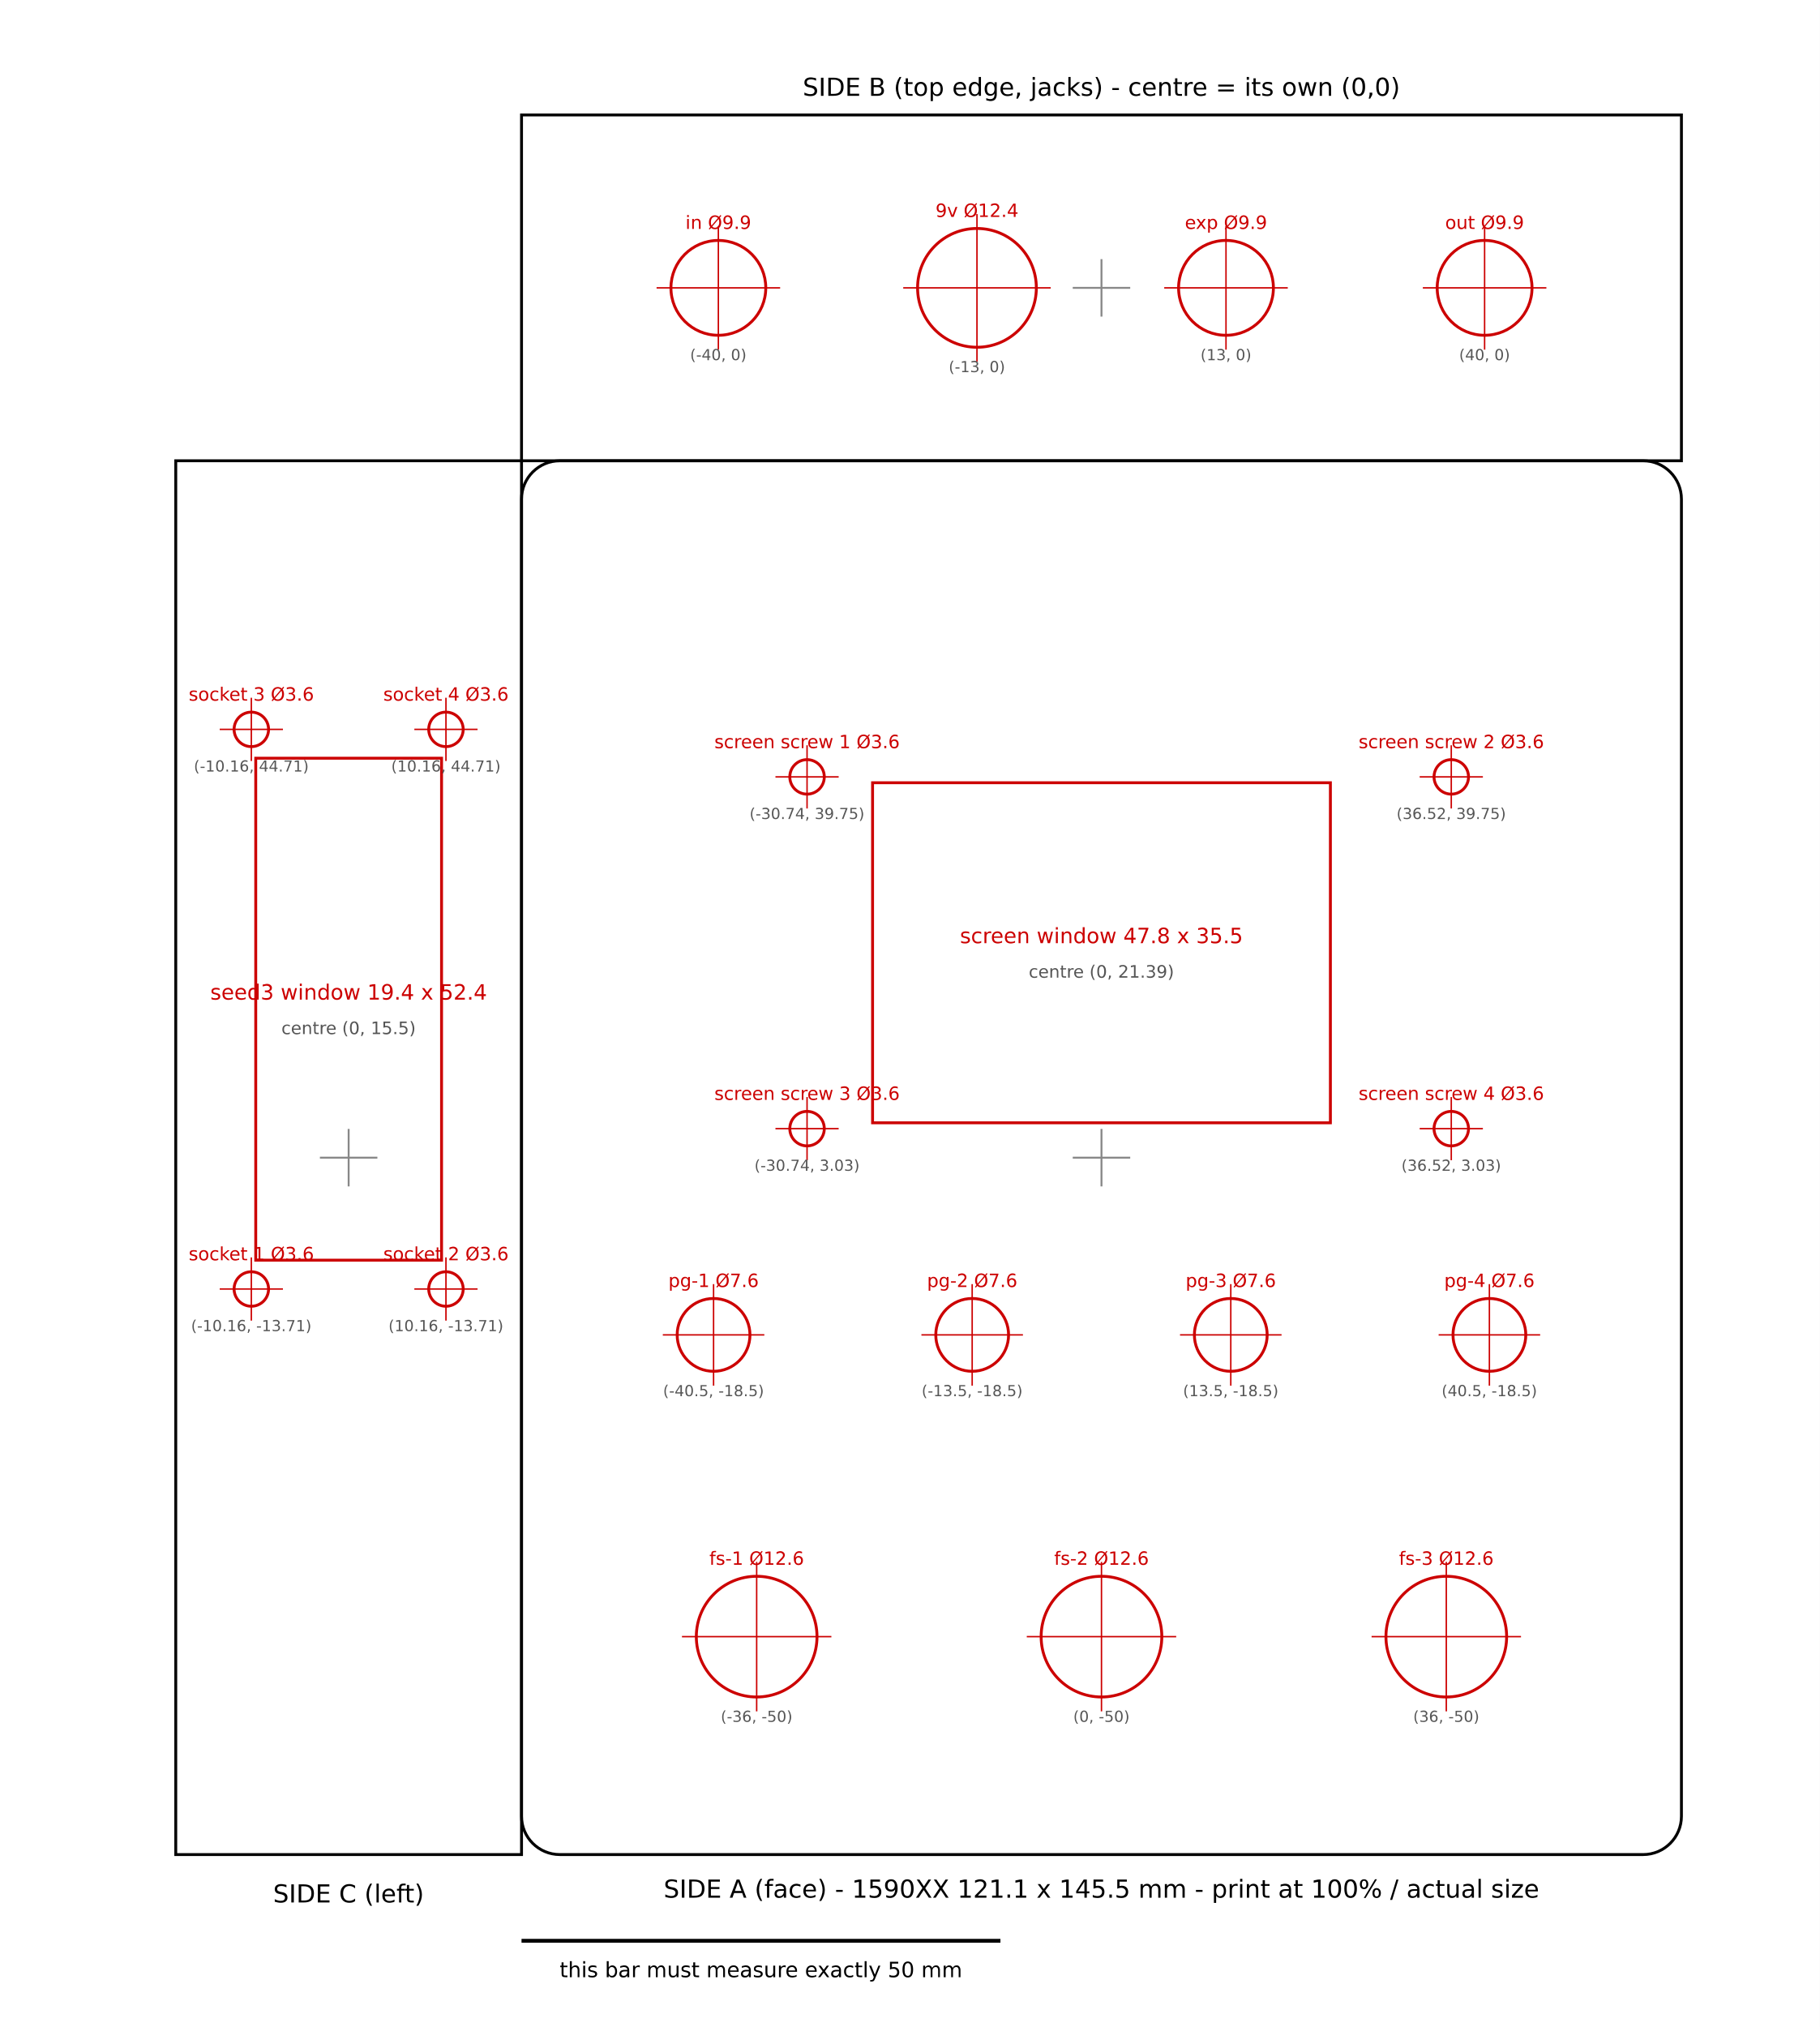
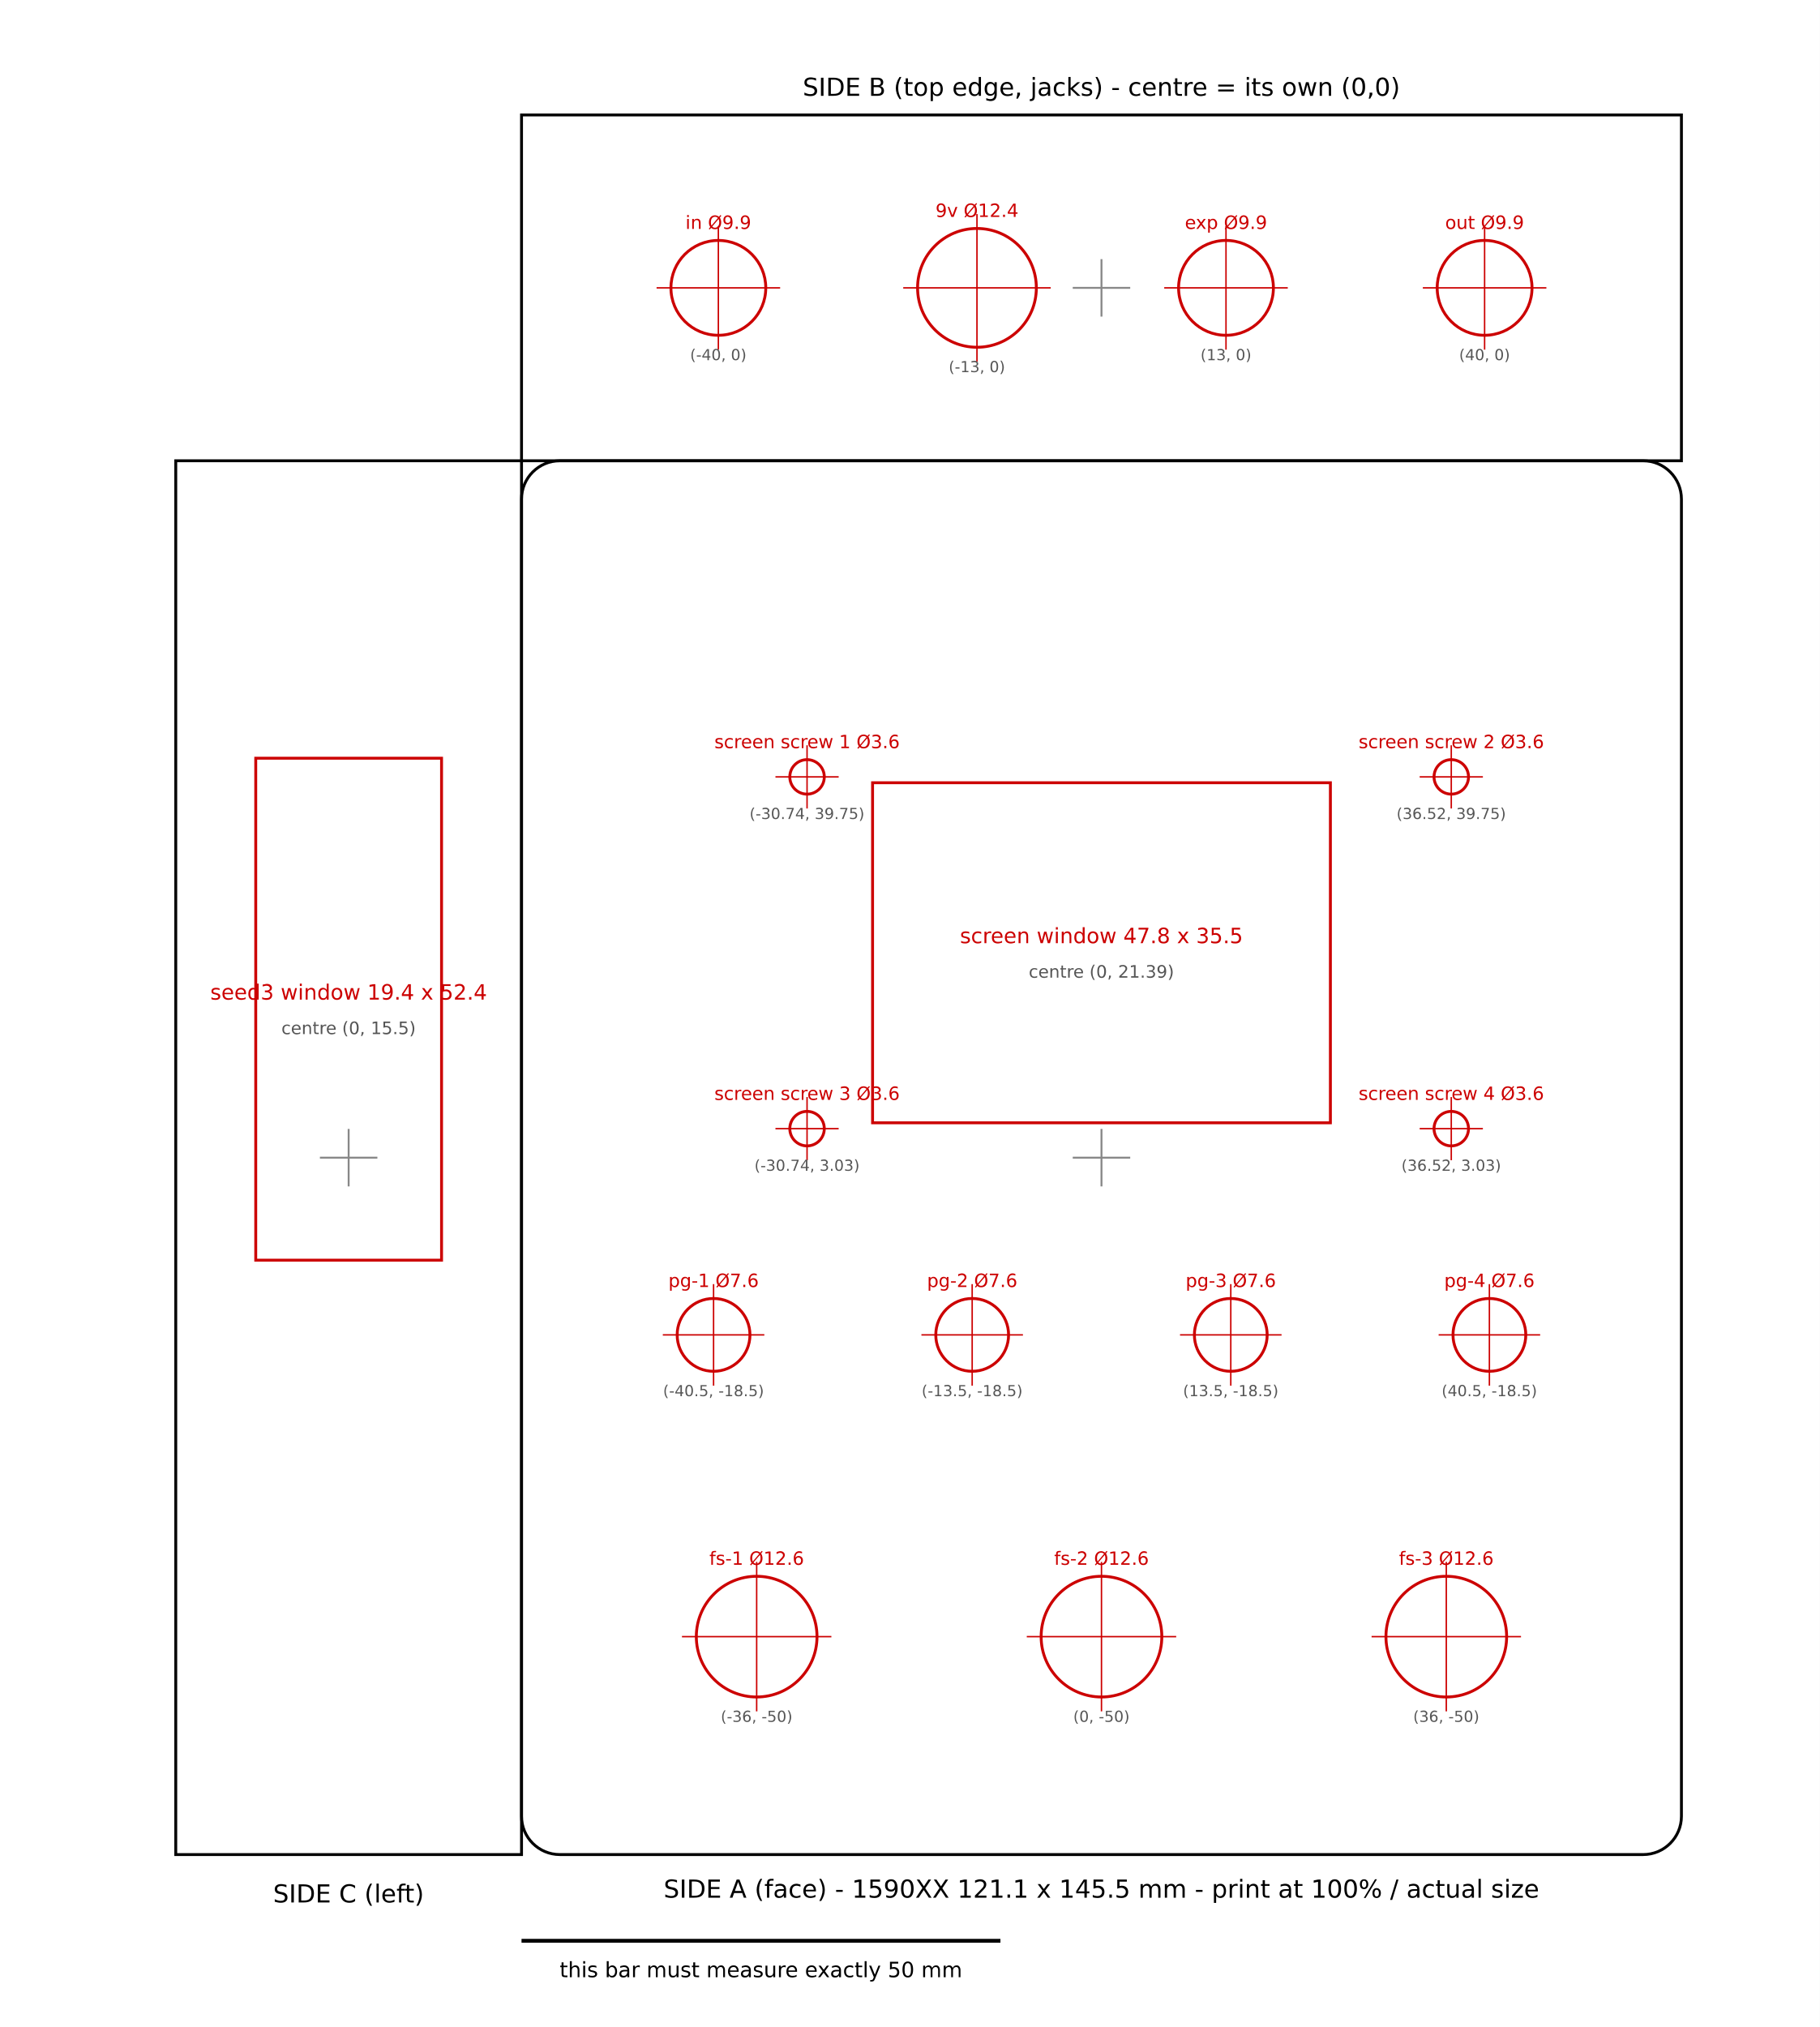
<svg xmlns="http://www.w3.org/2000/svg" width="190mm" height="211.6mm" viewBox="-115 -120.85 190 211.6">
  <rect x="-115" y="-120.85" width="190" height="211.6" fill="#fff" />
  <rect x="-60.55" y="-108.85" width="121.1" height="36.1" fill="none" stroke="#000" stroke-width="0.3" />
  <rect x="-60.55" y="-72.75" width="121.1" height="145.5" rx="4" fill="none" stroke="#000" stroke-width="0.3" />
  <text x="0.00" y="-110.85" font-family="DejaVu Sans, sans-serif" font-size="2.6" text-anchor="middle" fill="#000" font-weight="normal">SIDE B (top edge, jacks) - centre = its own (0,0)</text>
  <rect x="-96.65" y="-72.75" width="36.1" height="145.5" fill="none" stroke="#000" stroke-width="0.3" />
  <text x="-78.6" y="77.75" font-family="DejaVu Sans" font-size="2.6" text-anchor="middle">SIDE C (left)</text>
  <text x="0.00" y="77.25" font-family="DejaVu Sans, sans-serif" font-size="2.6" text-anchor="middle" fill="#000" font-weight="normal">SIDE A (face) - 1590XX 121.1 x 145.5 mm - print at 100% / actual size</text>
  <path d="M-3,0 h6 M0,-3 v6" stroke="#888" stroke-width="0.2" />
  <path d="M-3,-90.8 h6 M0,-93.8 v6" stroke="#888" stroke-width="0.2" />
  <path d="M-81.6,0 h6 M-78.6,-3 v6" stroke="#888" stroke-width="0.2" />
  <circle cx="-40.5" cy="18.5" r="3.8" fill="none" stroke="#c00" stroke-width="0.3" />
  <path d="M-45.8,18.5 h10.6 M-40.5,13.2 v10.6" stroke="#c00" stroke-width="0.15" />
  <text x="-40.50" y="13.50" font-family="DejaVu Sans, sans-serif" font-size="1.9" text-anchor="middle" fill="#c00" font-weight="normal">pg-1  Ø7.6</text>
  <text x="-40.50" y="24.90" font-family="DejaVu Sans, sans-serif" font-size="1.6" text-anchor="middle" fill="#555" font-weight="normal">(-40.5, -18.5)</text>
  <circle cx="-13.5" cy="18.5" r="3.8" fill="none" stroke="#c00" stroke-width="0.3" />
  <path d="M-18.8,18.5 h10.6 M-13.5,13.2 v10.6" stroke="#c00" stroke-width="0.15" />
  <text x="-13.50" y="13.50" font-family="DejaVu Sans, sans-serif" font-size="1.9" text-anchor="middle" fill="#c00" font-weight="normal">pg-2  Ø7.6</text>
  <text x="-13.50" y="24.90" font-family="DejaVu Sans, sans-serif" font-size="1.6" text-anchor="middle" fill="#555" font-weight="normal">(-13.5, -18.5)</text>
  <circle cx="13.5" cy="18.5" r="3.8" fill="none" stroke="#c00" stroke-width="0.3" />
  <path d="M8.2,18.5 h10.6 M13.5,13.2 v10.6" stroke="#c00" stroke-width="0.15" />
  <text x="13.50" y="13.50" font-family="DejaVu Sans, sans-serif" font-size="1.9" text-anchor="middle" fill="#c00" font-weight="normal">pg-3  Ø7.6</text>
  <text x="13.50" y="24.90" font-family="DejaVu Sans, sans-serif" font-size="1.6" text-anchor="middle" fill="#555" font-weight="normal">(13.5, -18.5)</text>
  <circle cx="40.5" cy="18.5" r="3.8" fill="none" stroke="#c00" stroke-width="0.3" />
  <path d="M35.2,18.5 h10.6 M40.5,13.2 v10.6" stroke="#c00" stroke-width="0.15" />
  <text x="40.50" y="13.50" font-family="DejaVu Sans, sans-serif" font-size="1.9" text-anchor="middle" fill="#c00" font-weight="normal">pg-4  Ø7.6</text>
  <text x="40.50" y="24.90" font-family="DejaVu Sans, sans-serif" font-size="1.6" text-anchor="middle" fill="#555" font-weight="normal">(40.5, -18.5)</text>
  <circle cx="-36.0" cy="50.0" r="6.3" fill="none" stroke="#c00" stroke-width="0.3" />
  <path d="M-43.8,50.0 h15.6 M-36.0,42.2 v15.6" stroke="#c00" stroke-width="0.15" />
  <text x="-36.00" y="42.50" font-family="DejaVu Sans, sans-serif" font-size="1.9" text-anchor="middle" fill="#c00" font-weight="normal">fs-1  Ø12.6</text>
  <text x="-36.00" y="58.90" font-family="DejaVu Sans, sans-serif" font-size="1.6" text-anchor="middle" fill="#555" font-weight="normal">(-36, -50)</text>
  <circle cx="0.0" cy="50.0" r="6.3" fill="none" stroke="#c00" stroke-width="0.3" />
  <path d="M-7.8,50.0 h15.6 M0.0,42.2 v15.6" stroke="#c00" stroke-width="0.15" />
  <text x="0.00" y="42.50" font-family="DejaVu Sans, sans-serif" font-size="1.9" text-anchor="middle" fill="#c00" font-weight="normal">fs-2  Ø12.6</text>
  <text x="0.00" y="58.90" font-family="DejaVu Sans, sans-serif" font-size="1.6" text-anchor="middle" fill="#555" font-weight="normal">(0, -50)</text>
  <circle cx="36.0" cy="50.0" r="6.3" fill="none" stroke="#c00" stroke-width="0.3" />
  <path d="M28.2,50.0 h15.6 M36.0,42.2 v15.6" stroke="#c00" stroke-width="0.15" />
  <text x="36.00" y="42.50" font-family="DejaVu Sans, sans-serif" font-size="1.9" text-anchor="middle" fill="#c00" font-weight="normal">fs-3  Ø12.6</text>
  <text x="36.00" y="58.90" font-family="DejaVu Sans, sans-serif" font-size="1.6" text-anchor="middle" fill="#555" font-weight="normal">(36, -50)</text>
  <circle cx="-30.74" cy="-39.75" r="1.8" fill="none" stroke="#c00" stroke-width="0.3" />
  <path d="M-34.04,-39.75 h6.6 M-30.74,-43.05 v6.6" stroke="#c00" stroke-width="0.15" />
  <text x="-30.74" y="-42.75" font-family="DejaVu Sans, sans-serif" font-size="1.9" text-anchor="middle" fill="#c00" font-weight="normal">screen screw 1  Ø3.6</text>
  <text x="-30.74" y="-35.35" font-family="DejaVu Sans, sans-serif" font-size="1.6" text-anchor="middle" fill="#555" font-weight="normal">(-30.74, 39.75)</text>
  <circle cx="36.52" cy="-39.75" r="1.8" fill="none" stroke="#c00" stroke-width="0.3" />
  <path d="M33.22,-39.75 h6.6 M36.52,-43.05 v6.6" stroke="#c00" stroke-width="0.15" />
  <text x="36.52" y="-42.75" font-family="DejaVu Sans, sans-serif" font-size="1.9" text-anchor="middle" fill="#c00" font-weight="normal">screen screw 2  Ø3.6</text>
  <text x="36.52" y="-35.35" font-family="DejaVu Sans, sans-serif" font-size="1.6" text-anchor="middle" fill="#555" font-weight="normal">(36.52, 39.75)</text>
  <circle cx="-30.74" cy="-3.03" r="1.8" fill="none" stroke="#c00" stroke-width="0.3" />
  <path d="M-34.04,-3.03 h6.6 M-30.74,-6.33 v6.6" stroke="#c00" stroke-width="0.15" />
  <text x="-30.74" y="-6.03" font-family="DejaVu Sans, sans-serif" font-size="1.9" text-anchor="middle" fill="#c00" font-weight="normal">screen screw 3  Ø3.6</text>
  <text x="-30.74" y="1.37" font-family="DejaVu Sans, sans-serif" font-size="1.6" text-anchor="middle" fill="#555" font-weight="normal">(-30.74, 3.03)</text>
  <circle cx="36.52" cy="-3.03" r="1.8" fill="none" stroke="#c00" stroke-width="0.3" />
  <path d="M33.22,-3.03 h6.6 M36.52,-6.33 v6.6" stroke="#c00" stroke-width="0.15" />
  <text x="36.52" y="-6.03" font-family="DejaVu Sans, sans-serif" font-size="1.9" text-anchor="middle" fill="#c00" font-weight="normal">screen screw 4  Ø3.6</text>
  <text x="36.52" y="1.37" font-family="DejaVu Sans, sans-serif" font-size="1.6" text-anchor="middle" fill="#555" font-weight="normal">(36.52, 3.03)</text>
  <rect x="-23.9" y="-39.14" width="47.8" height="35.5" fill="none" stroke="#c00" stroke-width="0.3" />
  <text x="0.00" y="-22.39" font-family="DejaVu Sans, sans-serif" font-size="2.2" text-anchor="middle" fill="#c00" font-weight="normal">screen window 47.8 x 35.5</text>
  <text x="0.00" y="-18.79" font-family="DejaVu Sans, sans-serif" font-size="1.8" text-anchor="middle" fill="#555" font-weight="normal">centre (0, 21.39)</text>
  <circle cx="-40.0" cy="-90.8" r="4.95" fill="none" stroke="#c00" stroke-width="0.3" />
  <path d="M-46.45,-90.8 h12.9 M-40.0,-97.25 v12.9" stroke="#c00" stroke-width="0.15" />
  <text x="-40.00" y="-96.95" font-family="DejaVu Sans, sans-serif" font-size="1.9" text-anchor="middle" fill="#c00" font-weight="normal">in  Ø9.9</text>
  <text x="-40.00" y="-83.25" font-family="DejaVu Sans, sans-serif" font-size="1.6" text-anchor="middle" fill="#555" font-weight="normal">(-40, 0)</text>
  <circle cx="-13.0" cy="-90.8" r="6.2" fill="none" stroke="#c00" stroke-width="0.3" />
  <path d="M-20.7,-90.8 h15.4 M-13.0,-98.5 v15.4" stroke="#c00" stroke-width="0.15" />
  <text x="-13.00" y="-98.20" font-family="DejaVu Sans, sans-serif" font-size="1.9" text-anchor="middle" fill="#c00" font-weight="normal">9v  Ø12.4</text>
  <text x="-13.00" y="-82.00" font-family="DejaVu Sans, sans-serif" font-size="1.6" text-anchor="middle" fill="#555" font-weight="normal">(-13, 0)</text>
  <circle cx="13.0" cy="-90.8" r="4.95" fill="none" stroke="#c00" stroke-width="0.3" />
  <path d="M6.55,-90.8 h12.9 M13.0,-97.25 v12.9" stroke="#c00" stroke-width="0.15" />
  <text x="13.00" y="-96.95" font-family="DejaVu Sans, sans-serif" font-size="1.9" text-anchor="middle" fill="#c00" font-weight="normal">exp  Ø9.9</text>
  <text x="13.00" y="-83.25" font-family="DejaVu Sans, sans-serif" font-size="1.6" text-anchor="middle" fill="#555" font-weight="normal">(13, 0)</text>
  <circle cx="40.0" cy="-90.8" r="4.95" fill="none" stroke="#c00" stroke-width="0.3" />
  <path d="M33.55,-90.8 h12.9 M40.0,-97.25 v12.9" stroke="#c00" stroke-width="0.15" />
  <text x="40.00" y="-96.95" font-family="DejaVu Sans, sans-serif" font-size="1.9" text-anchor="middle" fill="#c00" font-weight="normal">out  Ø9.9</text>
  <text x="40.00" y="-83.25" font-family="DejaVu Sans, sans-serif" font-size="1.6" text-anchor="middle" fill="#555" font-weight="normal">(40, 0)</text>
  <rect x="-88.3" y="-41.7" width="19.4" height="52.4" fill="none" stroke="#c00" stroke-width="0.3" />
  <text x="-78.60" y="-16.50" font-family="DejaVu Sans, sans-serif" font-size="2.2" text-anchor="middle" fill="#c00" font-weight="normal">seed3 window 19.4 x 52.4</text>
  <text x="-78.60" y="-12.90" font-family="DejaVu Sans, sans-serif" font-size="1.8" text-anchor="middle" fill="#555" font-weight="normal">centre (0, 15.5)</text>
-   <circle cx="-88.76" cy="13.71" r="1.8" fill="none" stroke="#c00" stroke-width="0.3" />
-   <path d="M-92.06,13.71 h6.6 M-88.76,10.41 v6.6" stroke="#c00" stroke-width="0.15" />
-   <text x="-88.76" y="10.71" font-family="DejaVu Sans, sans-serif" font-size="1.9" text-anchor="middle" fill="#c00" font-weight="normal">socket 1  Ø3.6</text>
-   <text x="-88.76" y="18.11" font-family="DejaVu Sans, sans-serif" font-size="1.6" text-anchor="middle" fill="#555" font-weight="normal">(-10.16, -13.71)</text>
-   <circle cx="-68.44" cy="13.71" r="1.8" fill="none" stroke="#c00" stroke-width="0.3" />
-   <path d="M-71.74,13.71 h6.6 M-68.44,10.41 v6.6" stroke="#c00" stroke-width="0.15" />
-   <text x="-68.44" y="10.71" font-family="DejaVu Sans, sans-serif" font-size="1.9" text-anchor="middle" fill="#c00" font-weight="normal">socket 2  Ø3.6</text>
-   <text x="-68.44" y="18.11" font-family="DejaVu Sans, sans-serif" font-size="1.6" text-anchor="middle" fill="#555" font-weight="normal">(10.16, -13.71)</text>
-   <circle cx="-88.76" cy="-44.71" r="1.8" fill="none" stroke="#c00" stroke-width="0.3" />
-   <path d="M-92.06,-44.71 h6.6 M-88.76,-48.01 v6.6" stroke="#c00" stroke-width="0.15" />
-   <text x="-88.76" y="-47.71" font-family="DejaVu Sans, sans-serif" font-size="1.9" text-anchor="middle" fill="#c00" font-weight="normal">socket 3  Ø3.6</text>
-   <text x="-88.76" y="-40.31" font-family="DejaVu Sans, sans-serif" font-size="1.6" text-anchor="middle" fill="#555" font-weight="normal">(-10.16, 44.71)</text>
-   <circle cx="-68.44" cy="-44.71" r="1.8" fill="none" stroke="#c00" stroke-width="0.3" />
-   <path d="M-71.74,-44.71 h6.6 M-68.44,-48.01 v6.6" stroke="#c00" stroke-width="0.15" />
-   <text x="-68.44" y="-47.71" font-family="DejaVu Sans, sans-serif" font-size="1.9" text-anchor="middle" fill="#c00" font-weight="normal">socket 4  Ø3.6</text>
-   <text x="-68.44" y="-40.31" font-family="DejaVu Sans, sans-serif" font-size="1.6" text-anchor="middle" fill="#555" font-weight="normal">(10.16, 44.71)</text>
  <path d="M-60.55,81.75 h50" stroke="#000" stroke-width="0.4" />
  <text x="-35.55" y="85.55" font-family="DejaVu Sans, sans-serif" font-size="2.2" text-anchor="middle" fill="#000" font-weight="normal">this bar must measure exactly 50 mm</text>
</svg>
